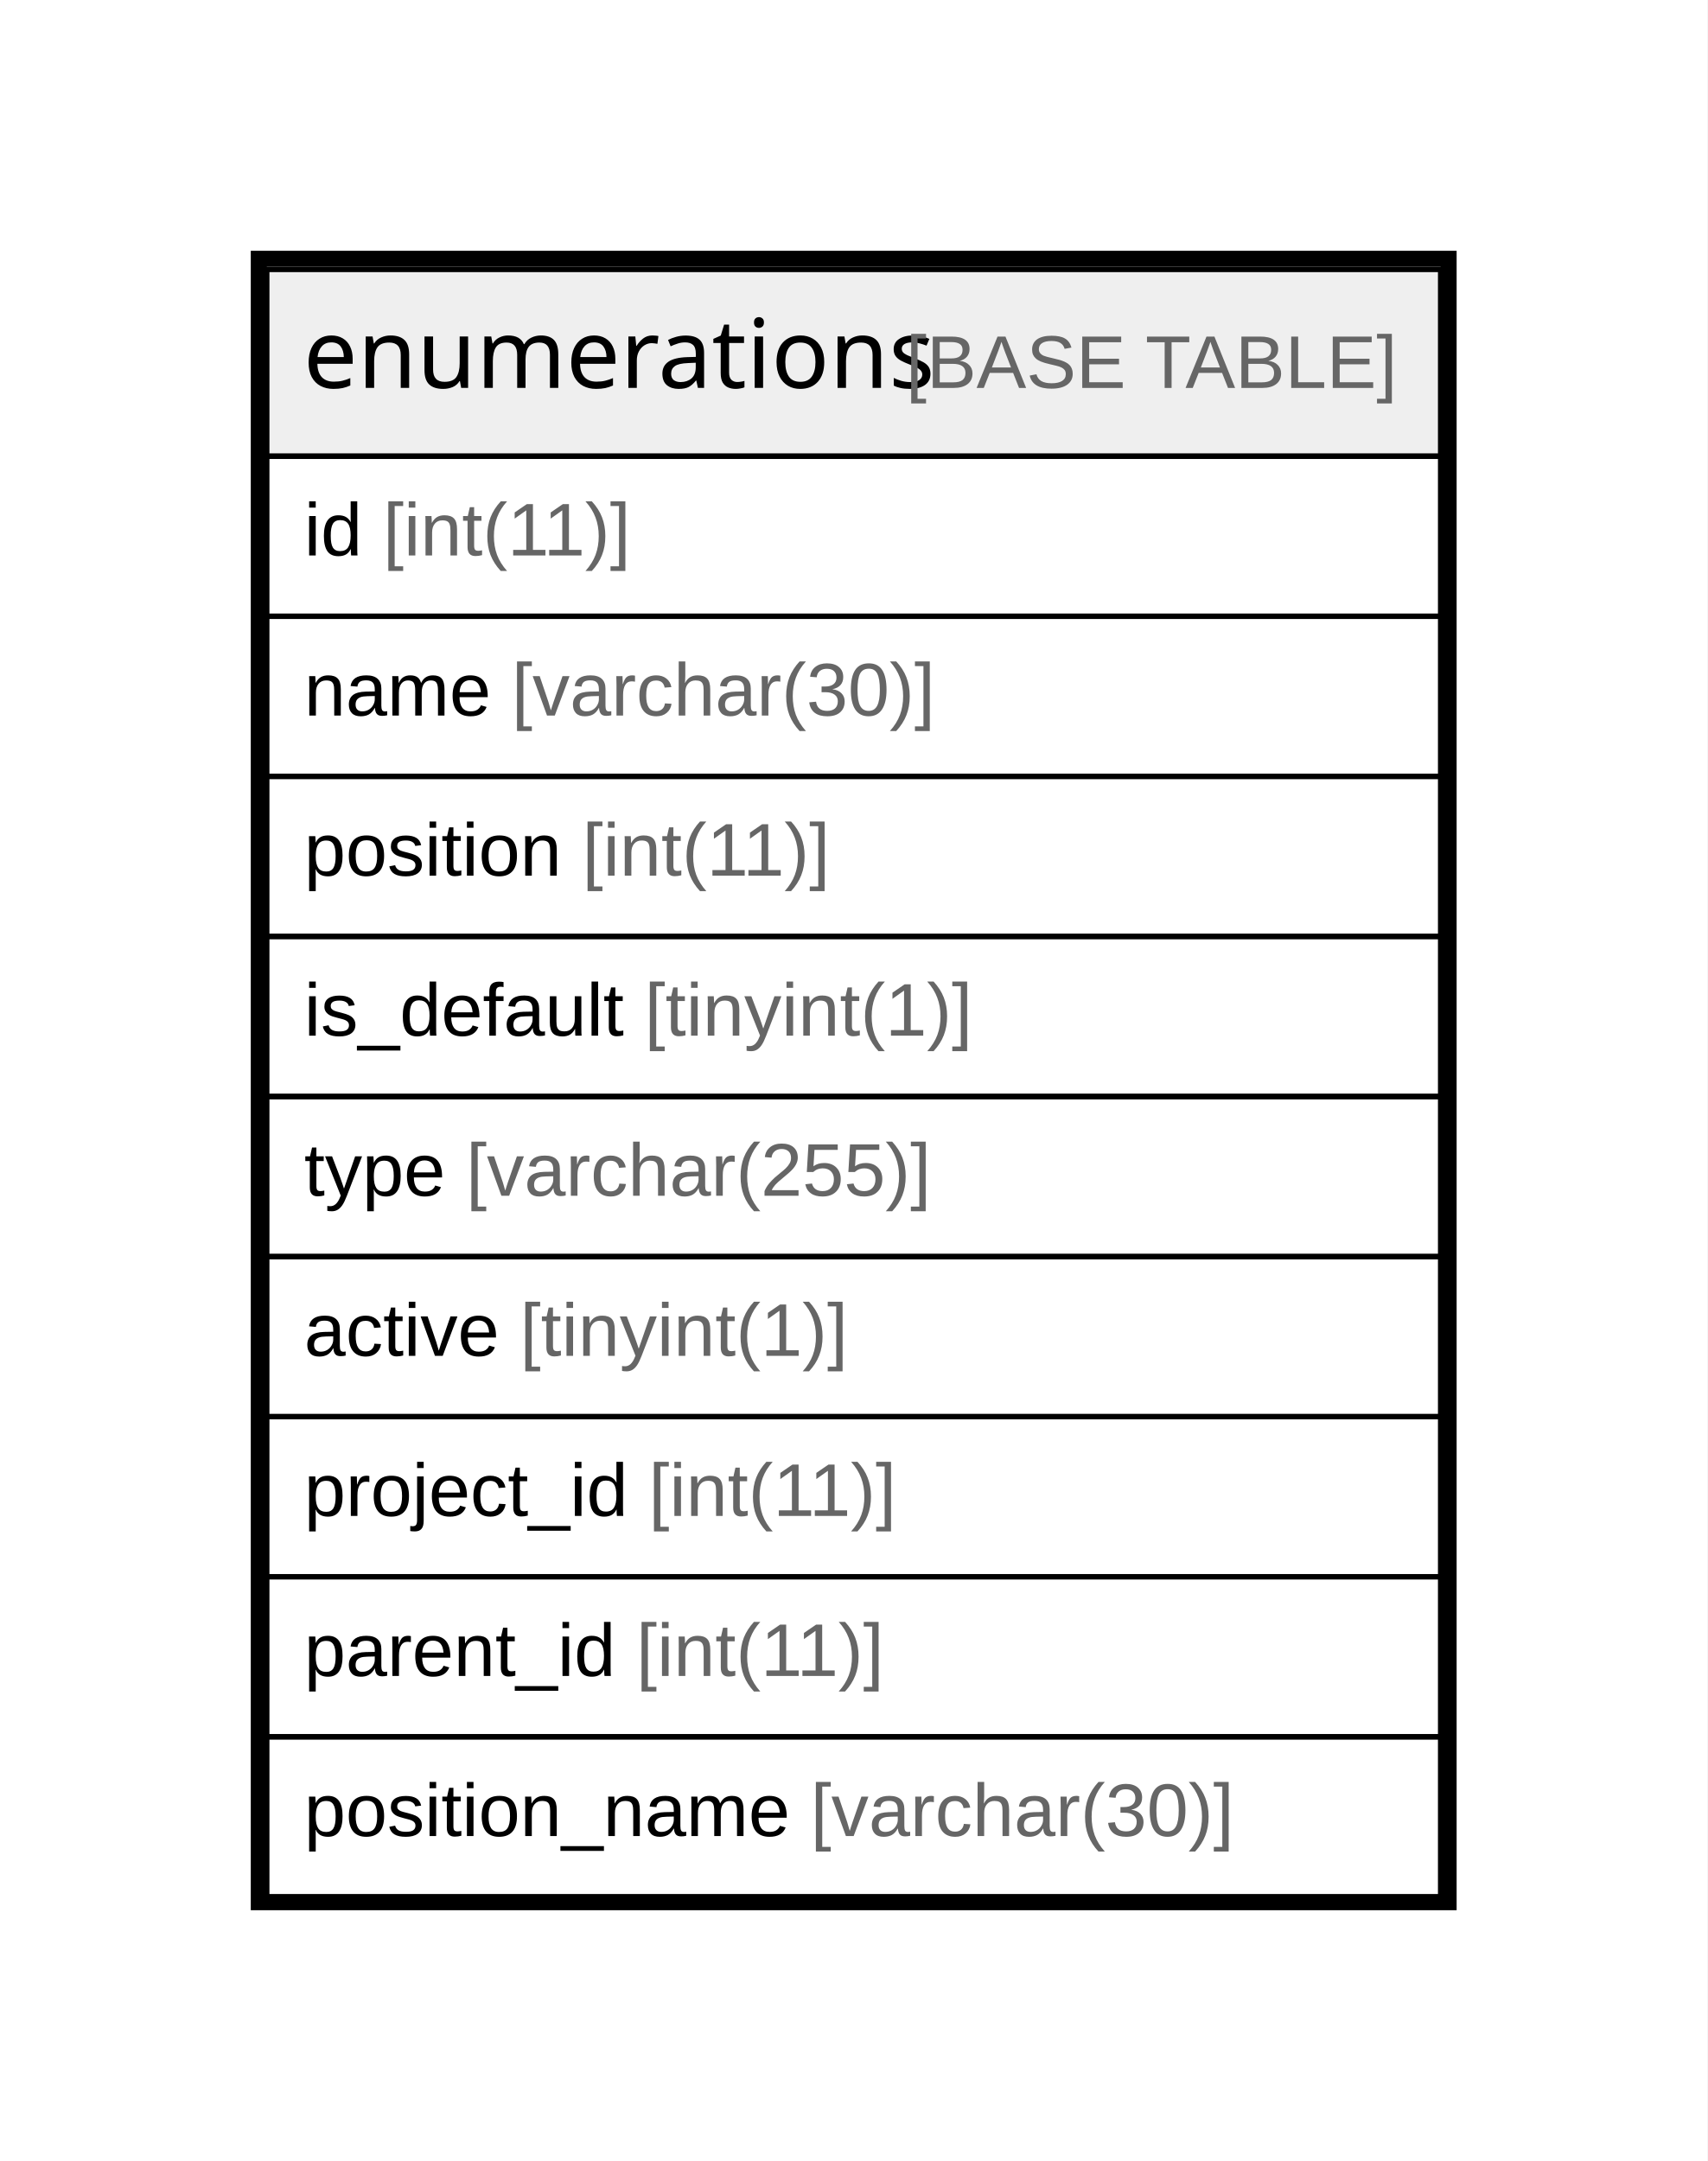
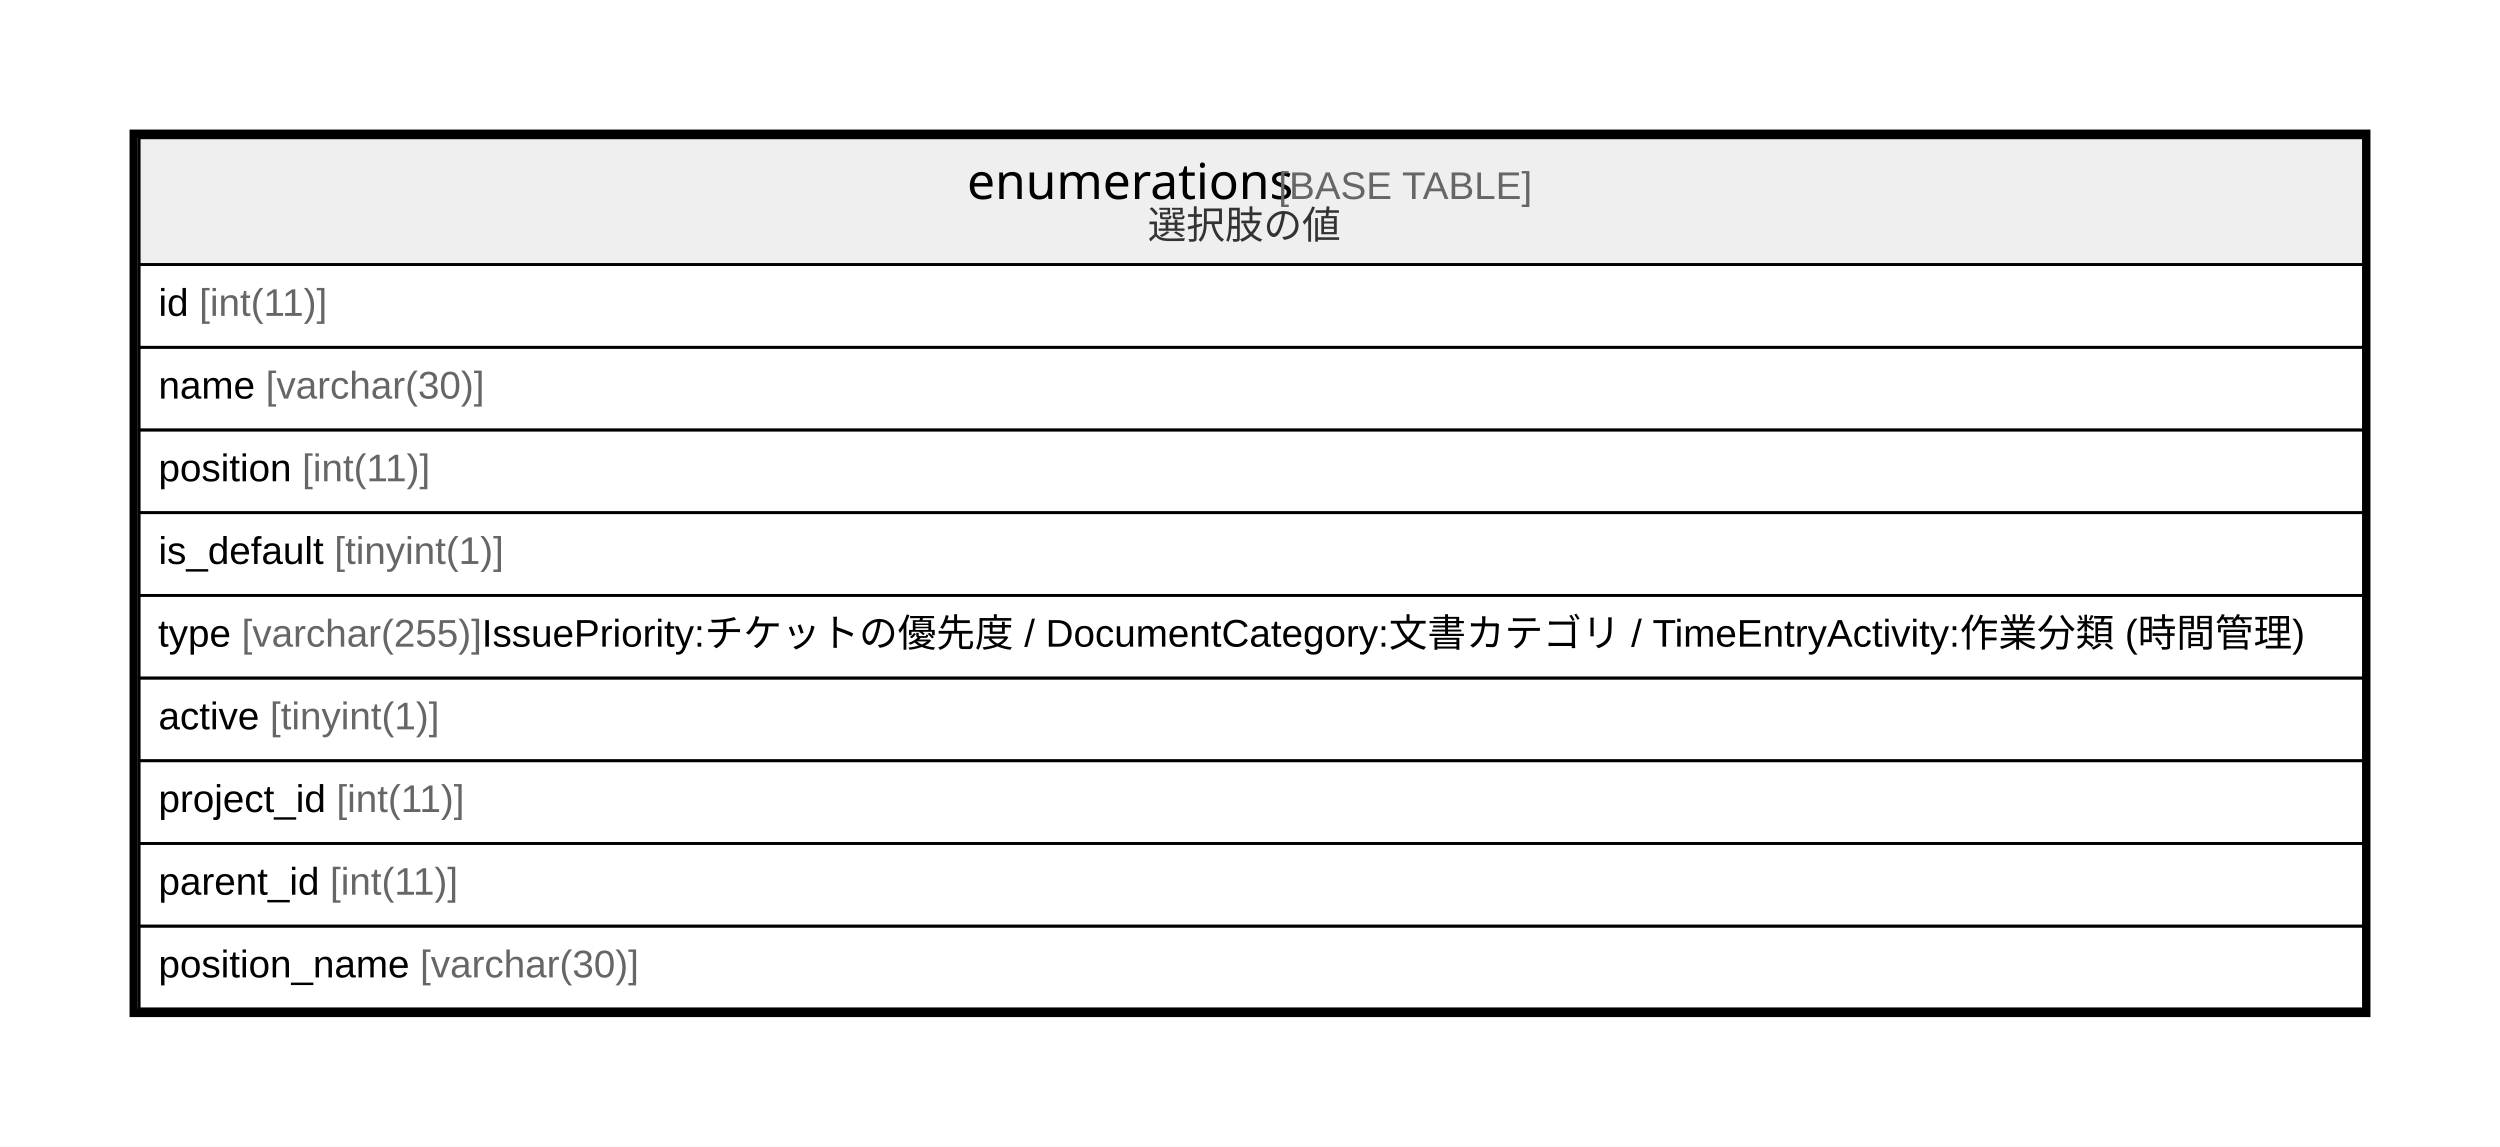
- <svg xmlns="http://www.w3.org/2000/svg" width="320pt" height="405pt" viewBox="0.00 0.00 320.00 405.00">
-   <g id="graph0" class="graph" transform="scale(1 1) rotate(0) translate(4 401)">
-     <polygon fill="#ffffff" stroke="transparent" points="-4,4 -4,-401 316,-401 316,4 -4,4" />
+ <svg xmlns="http://www.w3.org/2000/svg" width="907pt" height="416pt" viewBox="0.00 0.00 907.00 416.00">
+   <g id="graph0" class="graph" transform="scale(1 1) rotate(0) translate(4 412)">
+     <polygon fill="#ffffff" stroke="transparent" points="-4,4 -4,-412 903,-412 903,4 -4,4" />
    <g id="node1" class="node">
-       <polygon fill="#efefef" stroke="transparent" points="46,-315.5 46,-350.5 266,-350.5 266,-315.5 46,-315.5" />
-       <polygon fill="none" stroke="#000000" points="46,-315.5 46,-350.5 266,-350.5 266,-315.5 46,-315.5" />
-       <text text-anchor="start" x="52.861" y="-328.3" font-family="Arial Bold" font-size="18.00" fill="#000000">enumerations</text>
-       <text text-anchor="start" x="161.885" y="-328.3" font-family="Arial" font-size="14.00" fill="#000000"> </text>
-       <text text-anchor="start" x="165.776" y="-328.3" font-family="Arial" font-size="14.00" fill="#666666">[BASE TABLE]</text>
-       <polygon fill="none" stroke="#000000" points="46,-285.5 46,-315.5 266,-315.5 266,-285.5 46,-285.5" />
-       <text text-anchor="start" x="53" y="-296.9" font-family="Arial" font-size="14.00" fill="#000000">id </text>
-       <text text-anchor="start" x="67.78" y="-296.9" font-family="Arial" font-size="14.00" fill="#666666">[int(11)]</text>
-       <polygon fill="none" stroke="#000000" points="46,-255.5 46,-285.5 266,-285.5 266,-255.5 46,-255.5" />
-       <text text-anchor="start" x="53" y="-266.9" font-family="Arial" font-size="14.00" fill="#000000">name </text>
-       <text text-anchor="start" x="91.899" y="-266.9" font-family="Arial" font-size="14.00" fill="#666666">[varchar(30)]</text>
-       <polygon fill="none" stroke="#000000" points="46,-225.5 46,-255.5 266,-255.5 266,-225.5 46,-225.5" />
-       <text text-anchor="start" x="53" y="-236.9" font-family="Arial" font-size="14.00" fill="#000000">position </text>
-       <text text-anchor="start" x="105.125" y="-236.9" font-family="Arial" font-size="14.00" fill="#666666">[int(11)]</text>
-       <polygon fill="none" stroke="#000000" points="46,-195.5 46,-225.5 266,-225.5 266,-195.5 46,-195.5" />
-       <text text-anchor="start" x="53" y="-206.9" font-family="Arial" font-size="14.00" fill="#000000">is_default </text>
-       <text text-anchor="start" x="116.798" y="-206.9" font-family="Arial" font-size="14.00" fill="#666666">[tinyint(1)]</text>
-       <polygon fill="none" stroke="#000000" points="46,-165.5 46,-195.5 266,-195.5 266,-165.5 46,-165.5" />
-       <text text-anchor="start" x="53" y="-176.9" font-family="Arial" font-size="14.00" fill="#000000">type </text>
-       <text text-anchor="start" x="83.346" y="-176.9" font-family="Arial" font-size="14.00" fill="#666666">[varchar(255)]</text>
-       <polygon fill="none" stroke="#000000" points="46,-135.5 46,-165.5 266,-165.5 266,-135.5 46,-135.5" />
-       <text text-anchor="start" x="53" y="-146.9" font-family="Arial" font-size="14.00" fill="#000000">active </text>
-       <text text-anchor="start" x="93.453" y="-146.9" font-family="Arial" font-size="14.00" fill="#666666">[tinyint(1)]</text>
-       <polygon fill="none" stroke="#000000" points="46,-105.5 46,-135.5 266,-135.5 266,-105.5 46,-105.5" />
-       <text text-anchor="start" x="53" y="-116.9" font-family="Arial" font-size="14.00" fill="#000000">project_id </text>
-       <text text-anchor="start" x="117.568" y="-116.9" font-family="Arial" font-size="14.00" fill="#666666">[int(11)]</text>
-       <polygon fill="none" stroke="#000000" points="46,-75.5 46,-105.5 266,-105.5 266,-75.5 46,-75.5" />
-       <text text-anchor="start" x="53" y="-86.9" font-family="Arial" font-size="14.00" fill="#000000">parent_id </text>
-       <text text-anchor="start" x="115.244" y="-86.9" font-family="Arial" font-size="14.00" fill="#666666">[int(11)]</text>
-       <polygon fill="none" stroke="#000000" points="46,-45.5 46,-75.5 266,-75.5 266,-45.5 46,-45.5" />
-       <text text-anchor="start" x="53" y="-56.9" font-family="Arial" font-size="14.00" fill="#000000">position_name </text>
-       <text text-anchor="start" x="147.916" y="-56.9" font-family="Arial" font-size="14.00" fill="#666666">[varchar(30)]</text>
-       <polygon fill="none" stroke="#000000" stroke-width="3" points="44.5,-44.5 44.5,-352.5 267.5,-352.5 267.5,-44.5 44.5,-44.5" />
+       <polygon fill="#efefef" stroke="transparent" points="46.5,-316 46.5,-362 853.5,-362 853.5,-316 46.5,-316" />
+       <polygon fill="none" stroke="#000000" points="46.5,-316 46.5,-362 853.5,-362 853.5,-316 46.5,-316" />
+       <text text-anchor="start" x="346.861" y="-339.8" font-family="Arial Bold" font-size="18.00" fill="#000000">enumerations</text>
+       <text text-anchor="start" x="455.885" y="-339.8" font-family="Arial" font-size="14.00" fill="#000000"> </text>
+       <text text-anchor="start" x="459.776" y="-339.8" font-family="Arial" font-size="14.00" fill="#666666">[BASE TABLE]</text>
+       <text text-anchor="start" x="412.399" y="-325.4" font-family="Arial" font-size="14.00" fill="#333333">選択肢の値</text>
+       <polygon fill="none" stroke="#000000" points="46.5,-286 46.5,-316 853.5,-316 853.5,-286 46.5,-286" />
+       <text text-anchor="start" x="53.5" y="-297.4" font-family="Arial" font-size="14.00" fill="#000000">id </text>
+       <text text-anchor="start" x="68.28" y="-297.4" font-family="Arial" font-size="14.00" fill="#666666">[int(11)]</text>
+       <polygon fill="none" stroke="#000000" points="46.5,-256 46.5,-286 853.5,-286 853.5,-256 46.5,-256" />
+       <text text-anchor="start" x="53.5" y="-267.4" font-family="Arial" font-size="14.00" fill="#000000">name </text>
+       <text text-anchor="start" x="92.399" y="-267.4" font-family="Arial" font-size="14.00" fill="#666666">[varchar(30)]</text>
+       <polygon fill="none" stroke="#000000" points="46.5,-226 46.5,-256 853.5,-256 853.5,-226 46.5,-226" />
+       <text text-anchor="start" x="53.5" y="-237.4" font-family="Arial" font-size="14.00" fill="#000000">position </text>
+       <text text-anchor="start" x="105.625" y="-237.4" font-family="Arial" font-size="14.00" fill="#666666">[int(11)]</text>
+       <polygon fill="none" stroke="#000000" points="46.5,-196 46.5,-226 853.5,-226 853.5,-196 46.5,-196" />
+       <text text-anchor="start" x="53.5" y="-207.4" font-family="Arial" font-size="14.00" fill="#000000">is_default </text>
+       <text text-anchor="start" x="117.298" y="-207.4" font-family="Arial" font-size="14.00" fill="#666666">[tinyint(1)]</text>
+       <polygon fill="none" stroke="#000000" points="46.5,-166 46.5,-196 853.5,-196 853.5,-166 46.5,-166" />
+       <text text-anchor="start" x="53.316" y="-177.4" font-family="Arial" font-size="14.00" fill="#000000">type </text>
+       <text text-anchor="start" x="83.663" y="-177.4" font-family="Arial" font-size="14.00" fill="#666666">[varchar(255)]</text>
+       <text text-anchor="start" x="170.782" y="-177.4" font-family="Arial" font-size="14.00" fill="#000000"> IssuePriority:チケットの優先度 / DocumentCategory:文書カテゴリ / TimeEntryActivity:作業分類 (時間管理)</text>
+       <polygon fill="none" stroke="#000000" points="46.5,-136 46.5,-166 853.5,-166 853.5,-136 46.5,-136" />
+       <text text-anchor="start" x="53.5" y="-147.4" font-family="Arial" font-size="14.00" fill="#000000">active </text>
+       <text text-anchor="start" x="93.953" y="-147.4" font-family="Arial" font-size="14.00" fill="#666666">[tinyint(1)]</text>
+       <polygon fill="none" stroke="#000000" points="46.5,-106 46.5,-136 853.5,-136 853.5,-106 46.5,-106" />
+       <text text-anchor="start" x="53.5" y="-117.4" font-family="Arial" font-size="14.00" fill="#000000">project_id </text>
+       <text text-anchor="start" x="118.068" y="-117.4" font-family="Arial" font-size="14.00" fill="#666666">[int(11)]</text>
+       <polygon fill="none" stroke="#000000" points="46.5,-76 46.5,-106 853.5,-106 853.5,-76 46.5,-76" />
+       <text text-anchor="start" x="53.5" y="-87.4" font-family="Arial" font-size="14.00" fill="#000000">parent_id </text>
+       <text text-anchor="start" x="115.744" y="-87.4" font-family="Arial" font-size="14.00" fill="#666666">[int(11)]</text>
+       <polygon fill="none" stroke="#000000" points="46.5,-46 46.5,-76 853.5,-76 853.5,-46 46.5,-46" />
+       <text text-anchor="start" x="53.5" y="-57.4" font-family="Arial" font-size="14.00" fill="#000000">position_name </text>
+       <text text-anchor="start" x="148.416" y="-57.4" font-family="Arial" font-size="14.00" fill="#666666">[varchar(30)]</text>
+       <polygon fill="none" stroke="#000000" stroke-width="3" points="44.5,-44.5 44.5,-363.5 854.5,-363.5 854.5,-44.5 44.5,-44.5" />
    </g>
  </g>
</svg>
